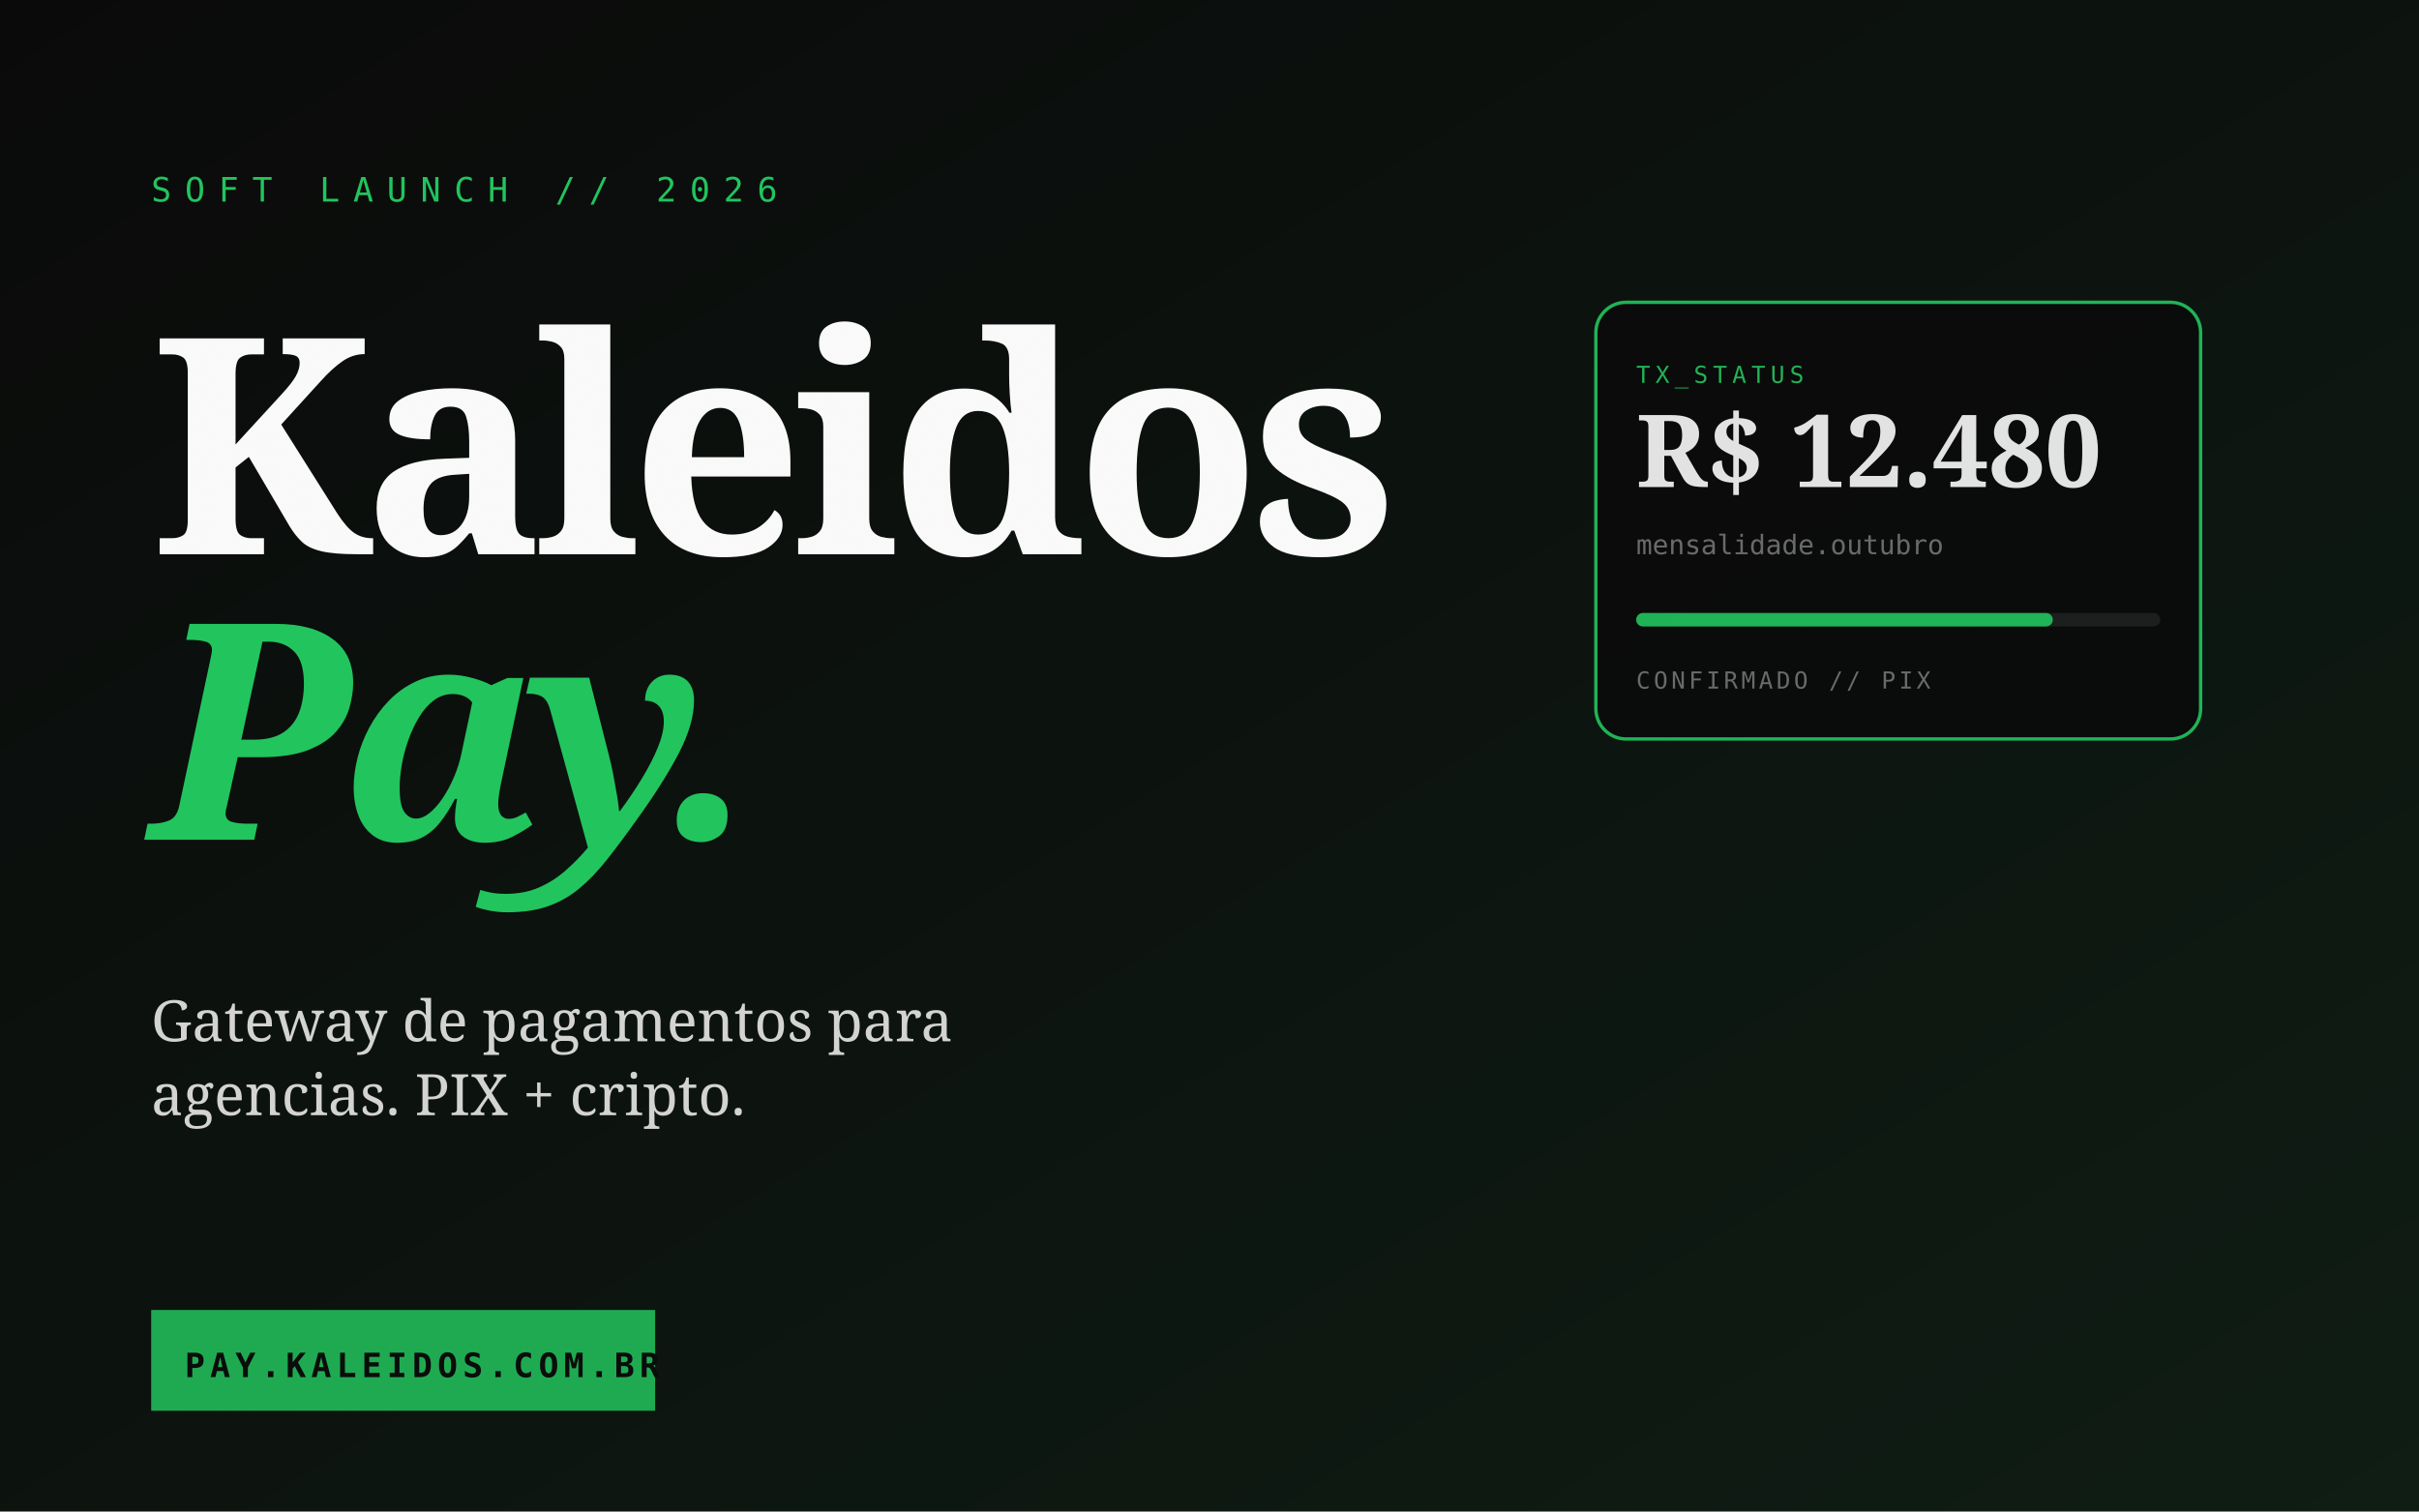
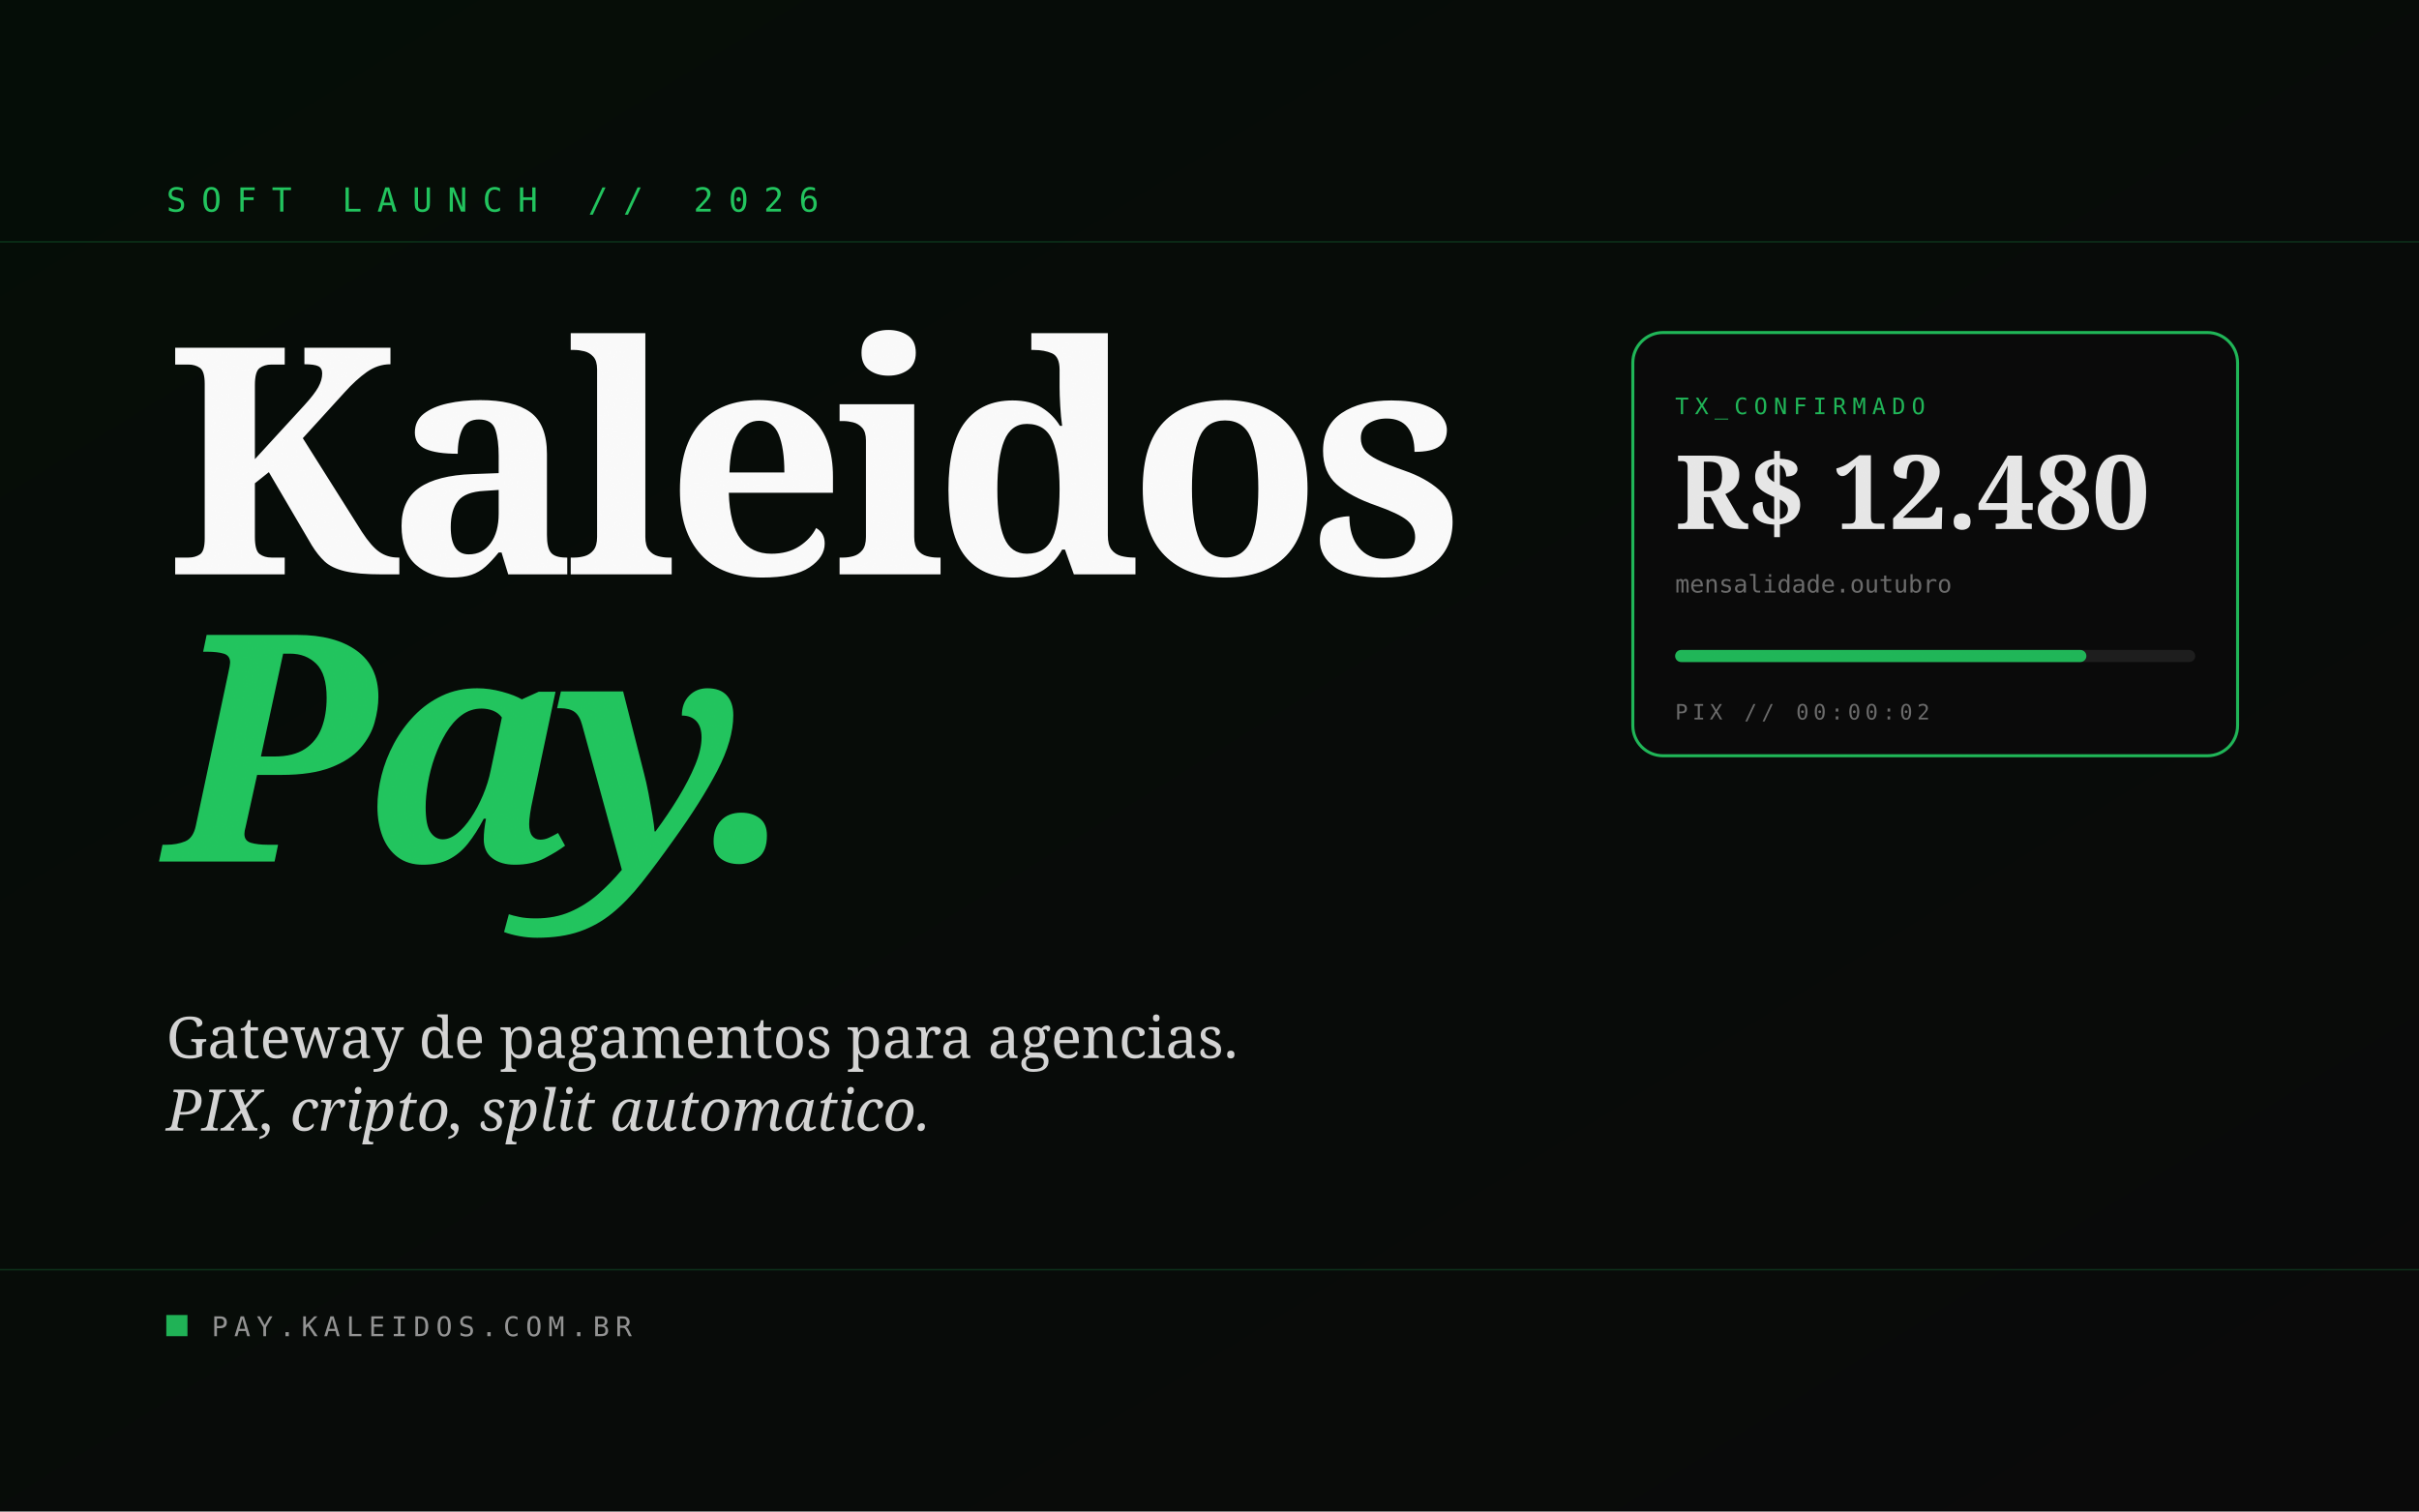
- <svg xmlns="http://www.w3.org/2000/svg" viewBox="0 0 1440 900" width="1440" height="900" role="img" aria-label="Kaleidos Pay cover">
+ <svg xmlns="http://www.w3.org/2000/svg" viewBox="0 0 1600 1000" width="1600" height="1000" role="img" aria-label="Kaleidos Pay cover">
  <defs>
-     <filter id="paygrain" x="0" y="0" width="100%" height="100%">
+     <filter id="paygrain">
      <feTurbulence type="fractalNoise" baseFrequency="0.85" numOctaves="2" seed="11" />
      <feColorMatrix type="matrix" values="0 0 0 0 0  0 0 0 0 0  0 0 0 0 0  0 0 0 0.15 0" />
      <feComposite in2="SourceGraphic" operator="in" />
    </filter>
    <linearGradient id="paybg" x1="0" y1="0" x2="1" y2="1">
-       <stop offset="0" stop-color="#0a0a0a" />
-       <stop offset="1" stop-color="#0f1d14" />
+       <stop offset="0" stop-color="#050d07" />
+       <stop offset="1" stop-color="#0a0a0a" />
    </linearGradient>
  </defs>
-   <rect width="1440" height="900" fill="url(#paybg)" />
-   <g transform="translate(90 120)">
-     <text x="0" y="0" font-family="ui-monospace, monospace" font-size="20" fill="#22c55e" letter-spacing="8">SOFT LAUNCH // 2026</text>
-     <text x="0" y="210" font-family="Georgia, serif" font-weight="700" font-size="180" fill="#fafafa" letter-spacing="-6">Kaleidos</text>
-     <text x="0" y="380" font-family="Georgia, serif" font-weight="700" font-size="180" fill="#22c55e" letter-spacing="-6" font-style="italic">Pay.</text>
-     <text x="0" y="500" font-family="Georgia, serif" font-size="34" fill="#d4d4d4">Gateway de pagamentos para</text>
-     <text x="0" y="544" font-family="Georgia, serif" font-size="34" fill="#d4d4d4">agencias. PIX + cripto.</text>
+   <rect width="1600" height="1000" fill="url(#paybg)" />
+   <g opacity="0.2" stroke="#22c55e" stroke-width="1">
+     <line x1="0" y1="160" x2="1600" y2="160" />
+     <line x1="0" y1="840" x2="1600" y2="840" />
  </g>
-   <g transform="translate(950 180)" opacity="0.9">
-     <rect x="0" y="0" width="360" height="260" rx="18" fill="#0a0a0a" stroke="#22c55e" stroke-width="2" />
-     <text x="24" y="48" font-family="ui-monospace, monospace" font-size="14" fill="#22c55e" letter-spacing="3">TX_STATUS</text>
-     <text x="24" y="110" font-family="Georgia, serif" font-weight="700" font-size="60" fill="#fafafa">R$ 12.480</text>
-     <text x="24" y="150" font-family="ui-monospace, monospace" font-size="16" fill="#737373">mensalidade.outubro</text>
-     <g transform="translate(24 185)">
-       <rect x="0" y="0" width="312" height="8" rx="4" fill="#1f1f1f" />
-       <rect x="0" y="0" width="248" height="8" rx="4" fill="#22c55e" />
+   <g transform="translate(110 140)">
+     <text x="0" y="0" font-family="ui-monospace, monospace" font-size="22" fill="#22c55e" letter-spacing="10">SOFT LAUNCH // 2026</text>
+     <text x="0" y="240" font-family="Georgia, serif" font-weight="700" font-size="210" fill="#fafafa" letter-spacing="-8">Kaleidos</text>
+     <text x="0" y="430" font-family="Georgia, serif" font-weight="700" font-size="210" fill="#22c55e" letter-spacing="-8" font-style="italic">Pay.</text>
+     <text x="0" y="560" font-family="Georgia, serif" font-size="38" fill="#d4d4d4">Gateway de pagamentos para agencias.</text>
+     <text x="0" y="608" font-family="Georgia, serif" font-size="38" fill="#d4d4d4" font-style="italic">PIX, cripto, split automatico.</text>
+   </g>
+   <g transform="translate(1080 220)" opacity="0.92">
+     <rect x="0" y="0" width="400" height="280" rx="20" fill="#0a0a0a" stroke="#22c55e" stroke-width="2" />
+     <text x="28" y="54" font-family="ui-monospace, monospace" font-size="15" fill="#22c55e" letter-spacing="4">TX_CONFIRMADO</text>
+     <text x="28" y="130" font-family="Georgia, serif" font-weight="700" font-size="68" fill="#fafafa">R$ 12.480</text>
+     <text x="28" y="172" font-family="ui-monospace, monospace" font-size="16" fill="#737373">mensalidade.outubro</text>
+     <g transform="translate(28 210)">
+       <rect x="0" y="0" width="344" height="8" rx="4" fill="#1f1f1f" />
+       <rect x="0" y="0" width="272" height="8" rx="4" fill="#22c55e" />
    </g>
-     <text x="24" y="230" font-family="ui-monospace, monospace" font-size="14" fill="#737373" letter-spacing="2">CONFIRMADO // PIX</text>
+     <text x="28" y="256" font-family="ui-monospace, monospace" font-size="14" fill="#737373" letter-spacing="3">PIX // 00:00:02</text>
  </g>
-   <g transform="translate(90 780)" opacity="0.85">
-     <rect x="0" y="0" width="300" height="60" fill="#22c55e" />
-     <text x="20" y="40" font-family="ui-monospace, monospace" font-weight="700" font-size="20" fill="#0a0a0a" letter-spacing="3">PAY.KALEIDOS.COM.BR</text>
+   <g transform="translate(110 870)" opacity="0.9">
+     <rect x="0" y="0" width="14" height="14" fill="#22c55e" />
+     <text x="30" y="14" font-family="ui-monospace, monospace" font-size="18" fill="#a3a3a3" letter-spacing="4">PAY.KALEIDOS.COM.BR</text>
  </g>
-   <rect width="1440" height="900" fill="#ffffff" filter="url(#paygrain)" opacity="0.04" />
+   <rect width="1600" height="1000" fill="#ffffff" filter="url(#paygrain)" opacity="0.04" />
</svg>
